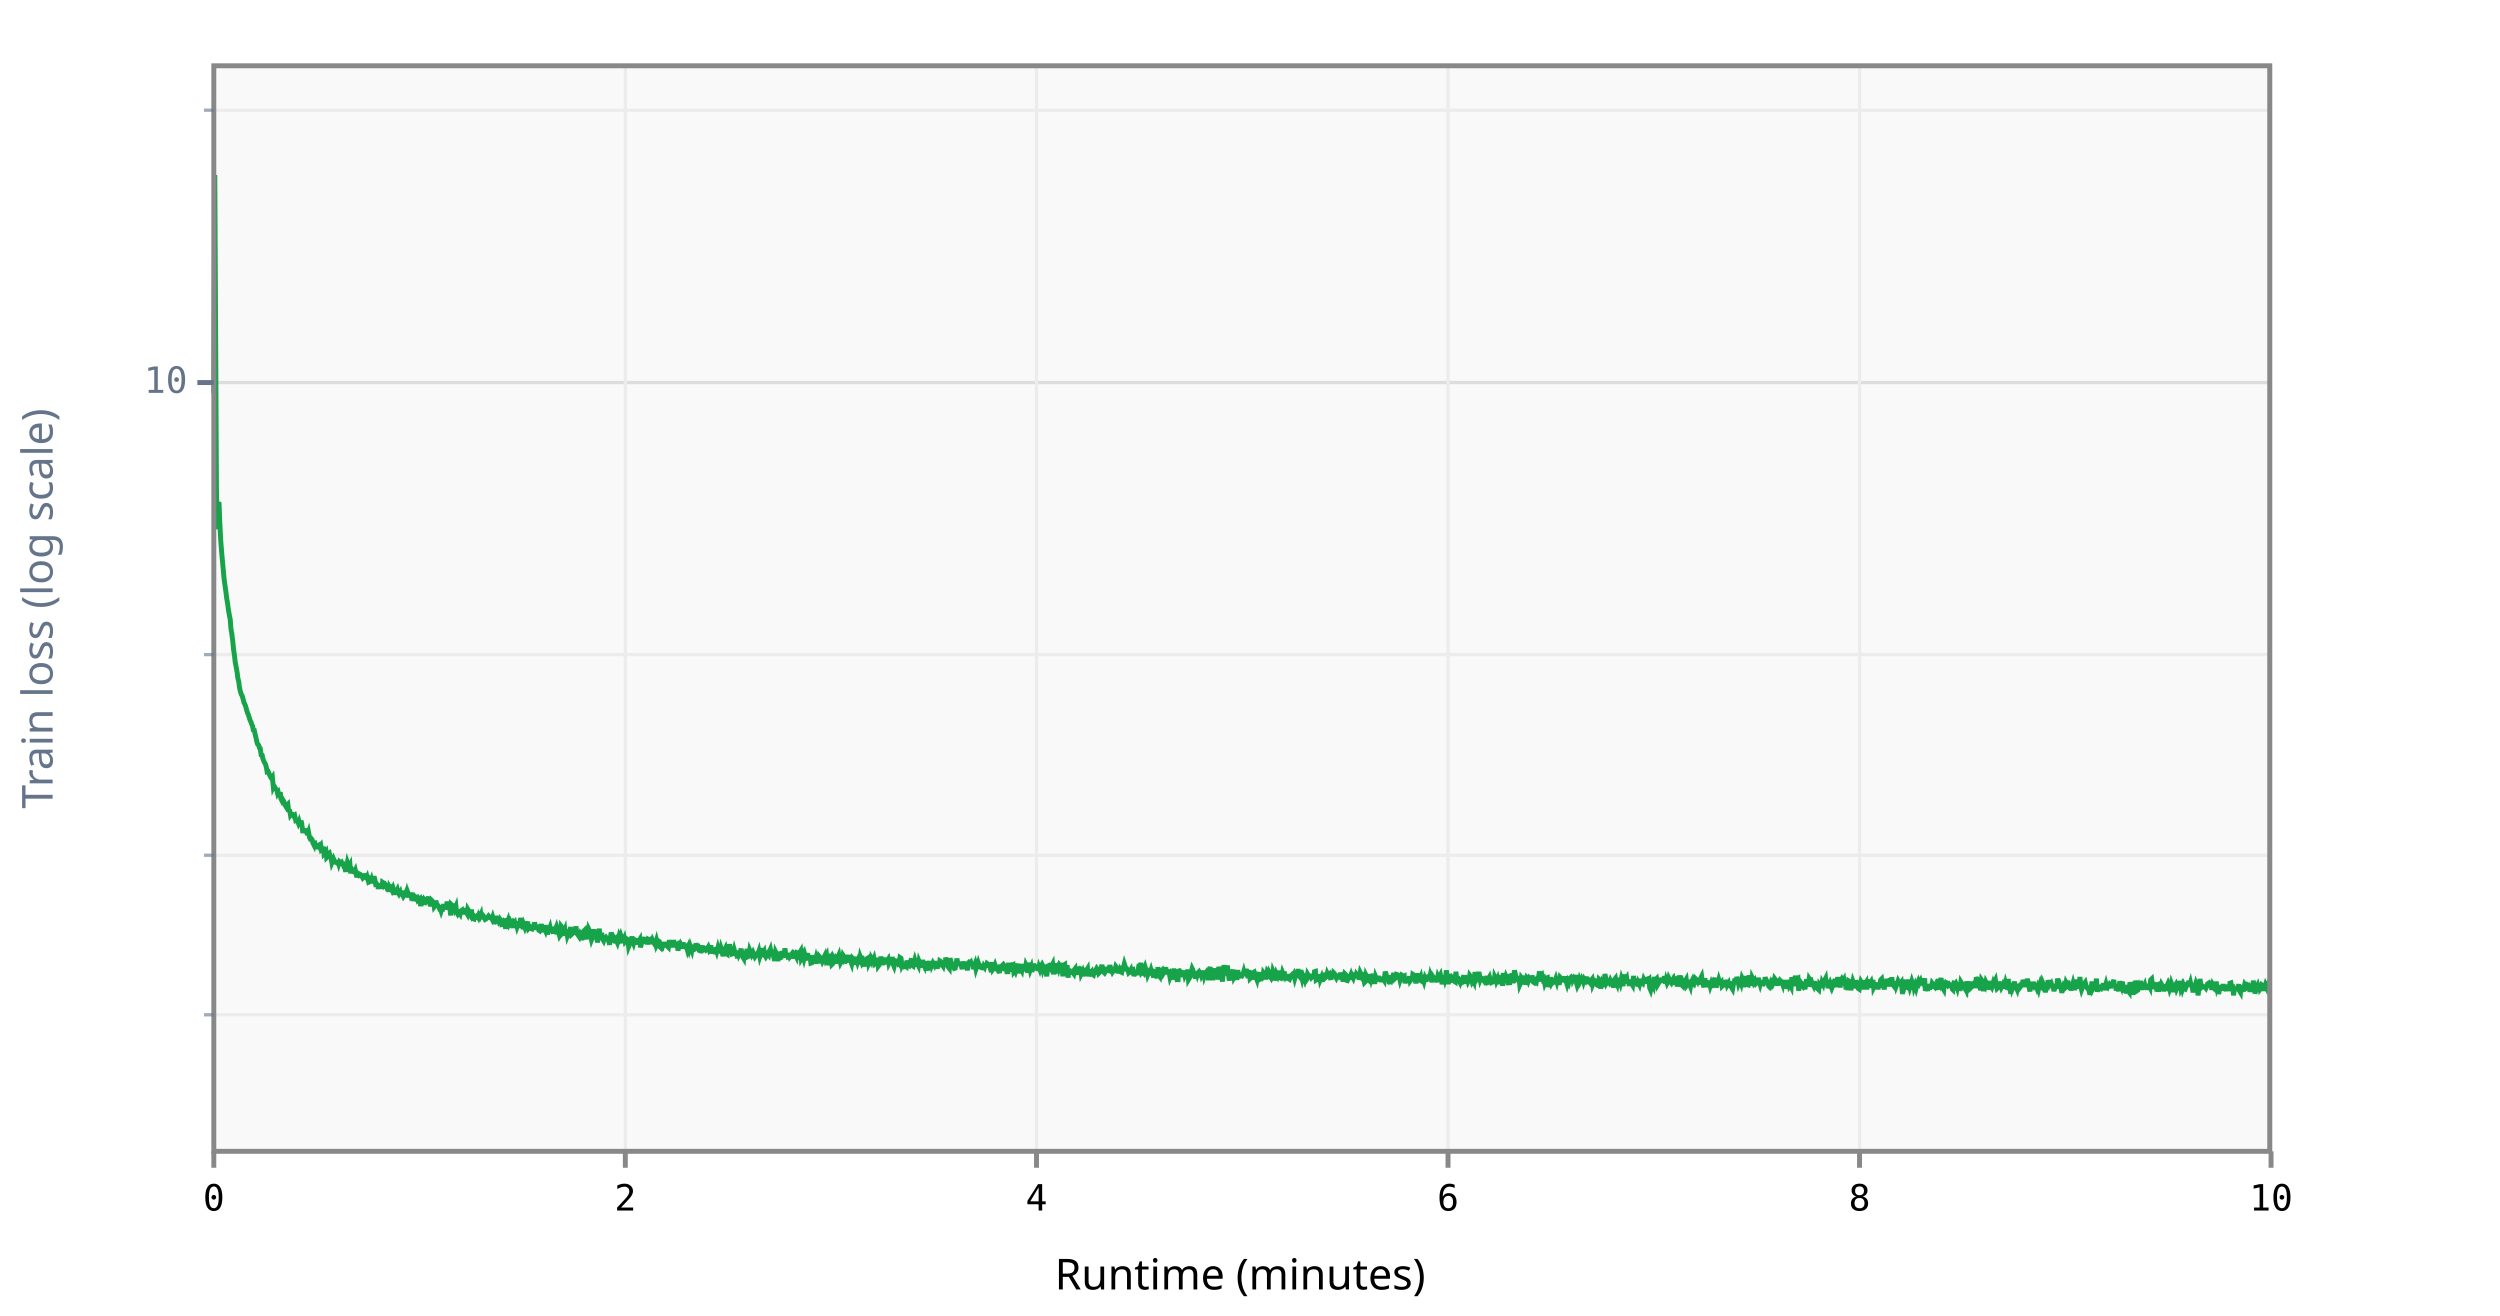
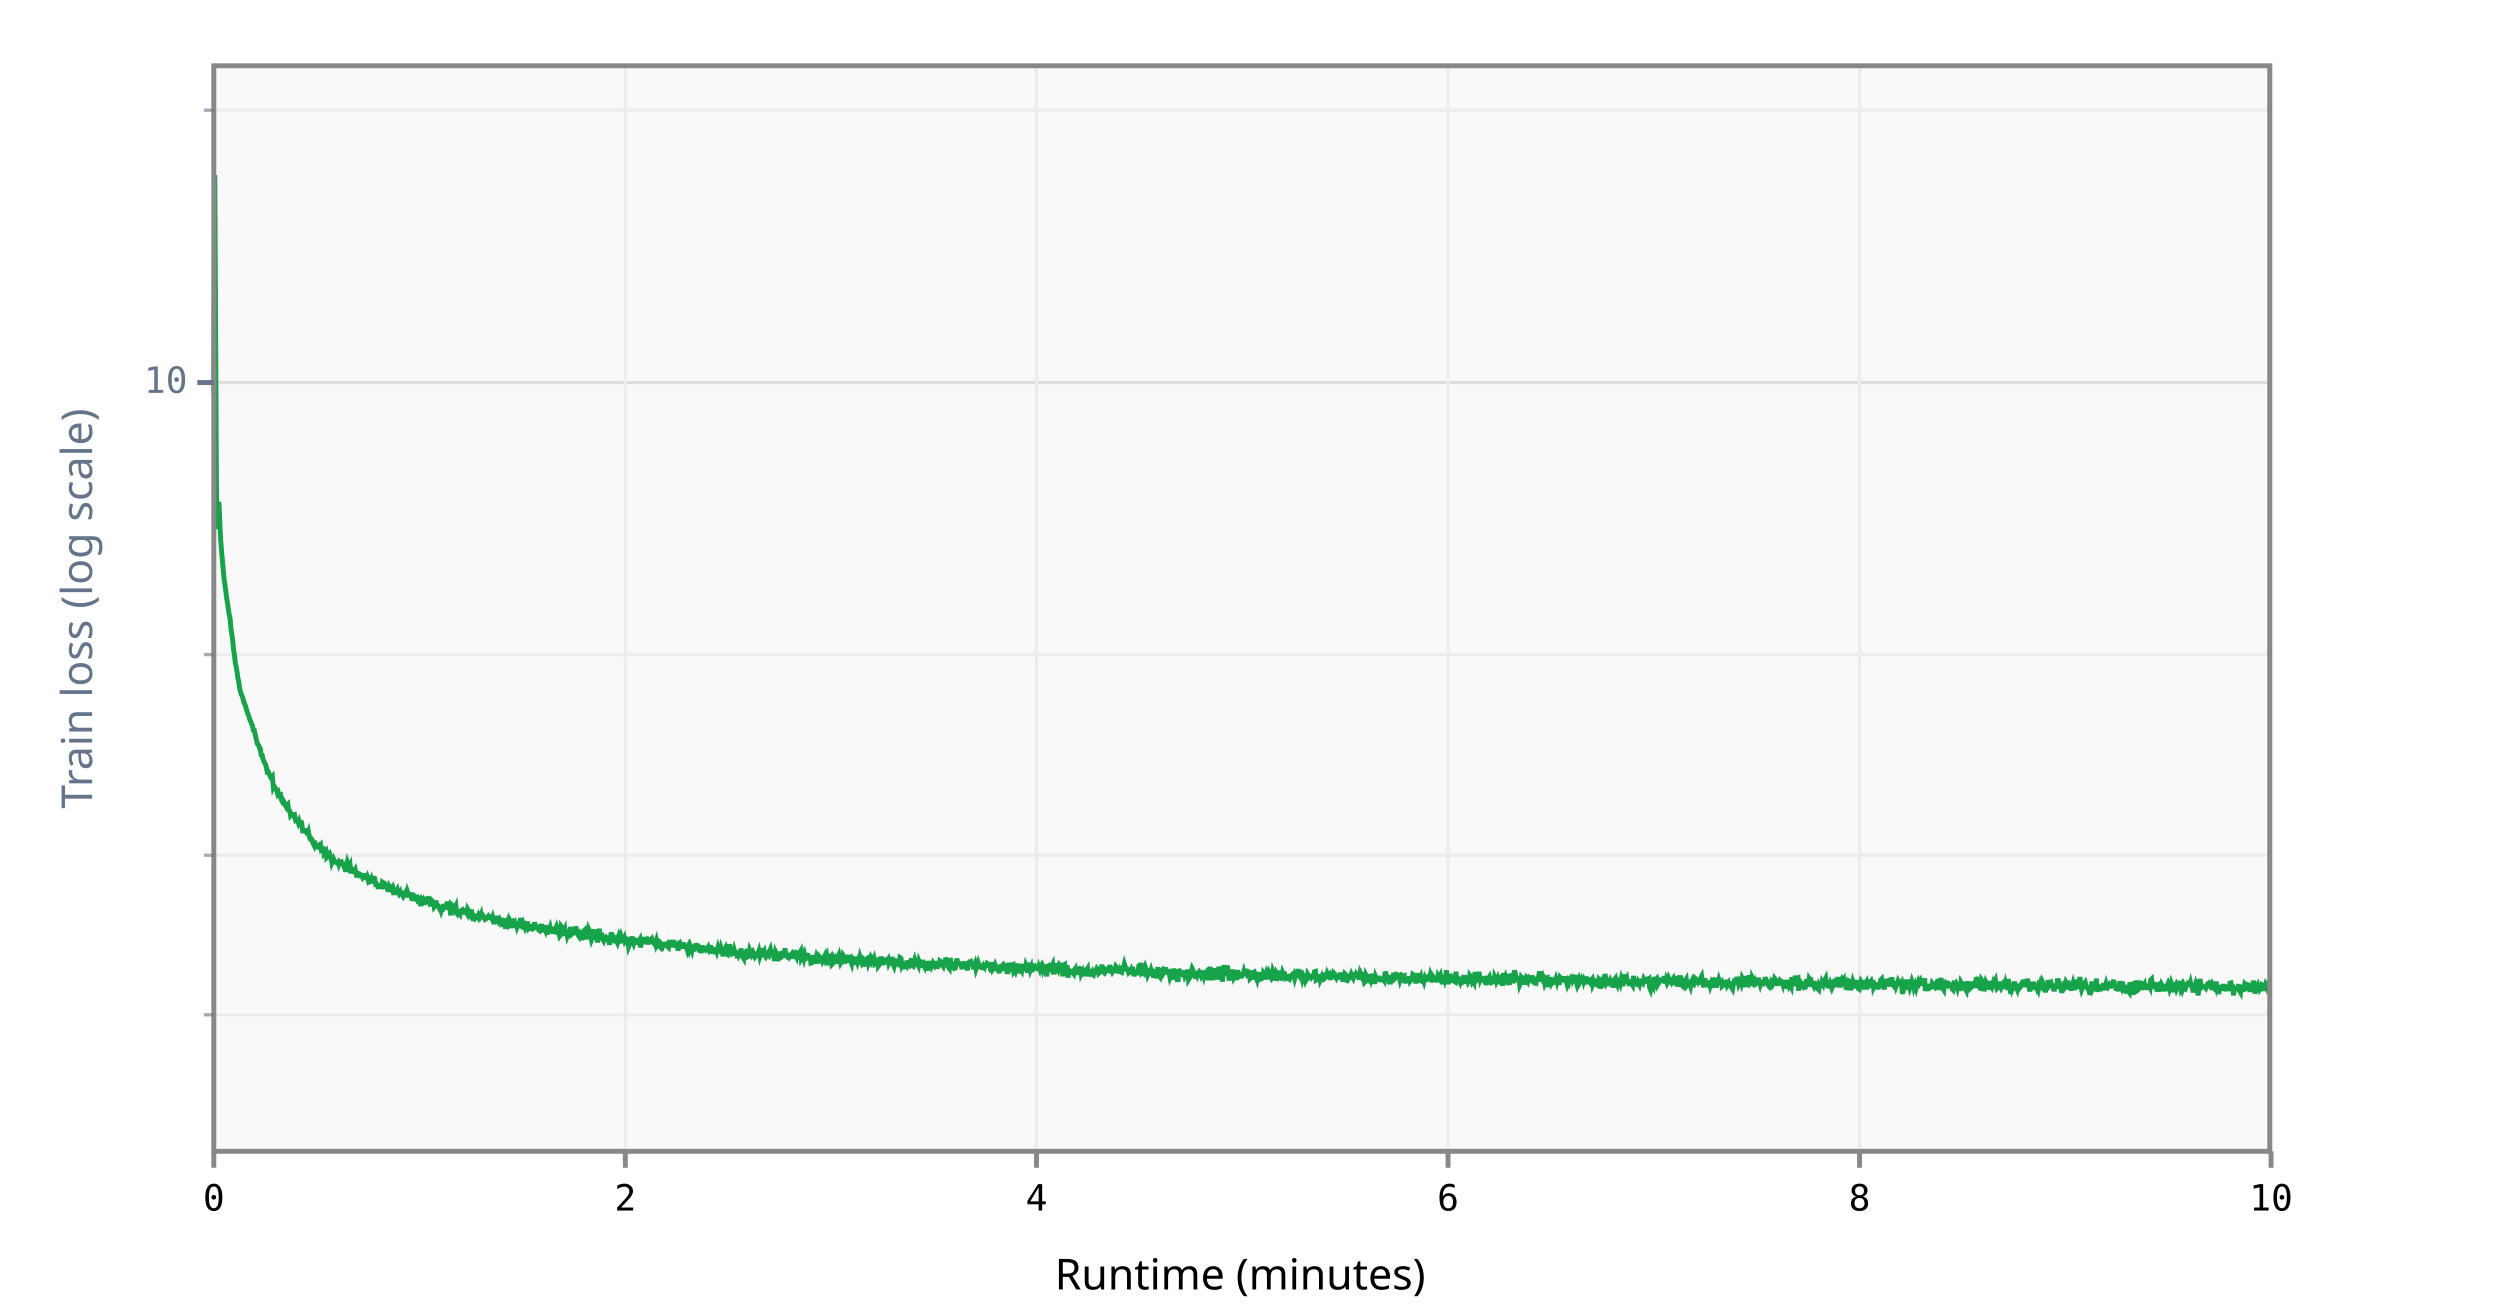
<svg xmlns="http://www.w3.org/2000/svg" viewBox="0 0 760 400" width="760" height="400" style="background:white">
  <rect x="65" y="20" width="625" height="330" fill="#f9f9f9" />
  <line x1="65" y1="308.5" x2="690" y2="308.5" stroke="#ececec" stroke-width="1" />
  <line x1="65" y1="260.0" x2="690" y2="260.0" stroke="#ececec" stroke-width="1" />
  <line x1="65" y1="199.0" x2="690" y2="199.0" stroke="#ececec" stroke-width="1" />
  <line x1="65" y1="116.3" x2="690" y2="116.3" stroke="#ddd" stroke-width="1" />
  <line x1="65" y1="33.5" x2="690" y2="33.5" stroke="#ececec" stroke-width="1" />
  <line x1="65.0" y1="20" x2="65.0" y2="350" stroke="#ececec" stroke-width="1" />
  <line x1="190.1" y1="20" x2="190.1" y2="350" stroke="#ececec" stroke-width="1" />
  <line x1="315.1" y1="20" x2="315.1" y2="350" stroke="#ececec" stroke-width="1" />
  <line x1="440.2" y1="20" x2="440.2" y2="350" stroke="#ececec" stroke-width="1" />
  <line x1="565.3" y1="20" x2="565.3" y2="350" stroke="#ececec" stroke-width="1" />
  <line x1="690.4" y1="20" x2="690.4" y2="350" stroke="#ececec" stroke-width="1" />
  <polyline points="65.0,119.6 65.3,53.2 65.5,91.2 65.8,148.0 66.0,160.9 66.3,153.1 66.6,153.2 66.8,158.5 67.1,164.3 67.4,168.1 67.6,170.3 67.9,173.5 68.1,175.8 68.4,178.0 68.7,180.1 68.9,181.8 69.2,183.5 69.4,185.1 69.7,186.9 70.0,188.4 70.2,191.1 70.5,192.9 70.8,195.3 71.0,197.4 71.3,199.4 71.5,201.3 71.8,202.8 72.1,204.5 72.3,206.1 72.6,207.3 72.8,209.0 73.1,210.3 73.4,211.2 73.6,211.5 73.9,212.5 74.2,213.7 74.4,214.0 74.7,214.8 74.9,215.6 75.2,216.6 75.5,217.3 75.7,217.9 76.0,218.9 76.3,219.5 76.5,220.1 76.8,220.8 77.0,221.9 77.3,222.0 77.6,223.4 77.8,224.2 78.1,225.6 78.3,226.2 78.6,226.5 78.9,227.4 79.1,227.5 79.4,229.5 79.7,229.6 79.9,230.6 80.2,231.4 80.4,231.8 80.7,232.3 81.0,233.4 81.2,234.6 81.5,234.5 81.7,234.9 82.0,235.7 82.3,236.3 82.5,236.6 82.8,236.2 83.1,239.3 83.3,238.9 83.6,239.4 83.8,239.8 84.1,240.1 84.4,241.3 84.6,241.0 84.9,242.3 85.2,240.8 85.4,242.8 85.7,243.4 85.9,243.0 86.2,243.5 86.5,244.3 86.7,244.8 87.0,245.3 87.3,244.7 87.5,244.5 87.8,246.8 88.0,246.1 88.3,247.8 88.6,247.4 88.8,247.5 89.1,247.6 89.4,248.2 89.6,248.0 89.9,249.4 90.1,249.3 90.4,249.4 90.7,250.2 90.9,249.7 91.2,250.8 91.5,249.5 91.7,250.2 92.0,252.6 92.2,252.6 92.5,252.4 92.8,252.5 93.0,252.8 93.3,252.6 93.5,253.9 93.8,253.0 94.1,254.6 94.3,255.0 94.6,254.9 94.9,255.3 95.1,256.2 95.4,256.8 95.6,255.6 95.9,257.1 96.2,257.5 96.4,257.5 96.7,257.1 97.0,256.9 97.2,257.4 97.5,257.0 97.7,258.4 98.0,258.2 98.3,257.4 98.5,259.6 98.8,259.3 99.1,258.9 99.3,260.7 99.6,260.4 99.8,259.5 100.1,259.3 100.4,260.5 100.6,260.6 100.9,262.3 101.2,261.6 101.4,261.1 101.7,261.8 101.9,262.1 102.2,262.2 102.5,262.4 102.7,261.5 103.0,262.6 103.2,262.0 103.5,262.3 103.8,262.1 104.0,262.6 104.3,262.6 104.6,263.6 104.8,263.8 105.1,265.0 105.3,263.8 105.6,262.2 105.9,263.1 106.1,263.6 106.4,263.0 106.6,265.5 106.9,264.2 107.2,264.7 107.4,265.0 107.7,265.1 108.0,264.5 108.2,265.4 108.5,266.7 108.7,265.6 109.0,266.0 109.3,265.7 109.5,265.8 109.8,266.3 110.0,266.3 110.3,266.9 110.6,266.6 110.8,265.6 111.1,266.6 111.4,266.9 111.6,266.5 111.9,267.6 112.1,267.3 112.4,268.0 112.7,267.8 112.9,267.3 113.2,268.5 113.4,267.6 113.7,266.4 114.0,267.6 114.2,268.8 114.5,268.7 114.8,269.2 115.0,270.2 115.3,268.8 115.5,269.8 115.8,268.6 116.1,270.2 116.3,268.2 116.6,268.4 116.8,269.2 117.1,268.9 117.4,269.4 117.6,269.9 117.9,269.7 118.2,271.1 118.4,269.6 118.7,270.1 118.9,269.9 119.2,270.6 119.5,269.9 119.7,270.5 120.0,271.4 120.2,271.4 120.5,271.1 120.8,270.5 121.0,271.3 121.3,271.8 121.6,271.3 121.8,272.4 122.1,270.8 122.3,271.9 122.6,272.5 122.9,272.0 123.1,272.0 123.4,271.3 123.6,272.8 123.9,271.1 124.2,271.9 124.4,272.8 124.7,271.4 125.0,272.6 125.2,272.4 125.5,272.3 125.7,273.9 126.0,272.4 126.3,272.6 126.5,273.1 126.8,272.9 127.0,273.6 127.3,273.3 127.6,273.1 127.8,274.8 128.1,274.8 128.4,273.2 128.6,273.3 128.9,275.0 129.1,273.7 129.4,274.1 129.7,273.6 129.9,273.6 130.2,272.6 130.4,274.0 130.7,274.9 131.0,274.9 131.2,273.7 131.5,274.0 131.8,274.5 132.0,275.7 132.3,275.3 132.5,273.8 132.8,275.0 133.1,275.2 133.3,275.5 133.6,276.2 133.8,276.1 134.1,277.0 134.4,276.1 134.6,276.2 134.9,274.9 135.2,276.5 135.4,275.0 135.7,276.0 135.9,274.1 136.2,275.4 136.5,276.5 136.7,275.2 137.0,278.3 137.2,275.0 137.5,275.3 137.8,275.6 138.0,274.7 138.3,276.2 138.6,275.5 138.8,277.3 139.1,277.8 139.3,277.4 139.6,277.3 139.9,277.8 140.1,276.9 140.4,276.7 140.6,277.9 140.9,276.9 141.2,276.7 141.4,276.7 141.7,277.3 142.0,277.8 142.2,276.4 142.5,276.9 142.8,278.0 143.0,278.3 143.3,276.5 143.5,278.2 143.8,279.3 144.1,279.4 144.3,278.6 144.6,278.9 144.8,278.7 145.1,278.4 145.4,278.9 145.6,278.2 145.9,278.7 146.2,278.0 146.4,279.4 146.7,278.6 146.9,278.4 147.2,278.8 147.5,279.5 147.7,279.4 148.0,279.1 148.2,278.9 148.5,278.5 148.8,278.9 149.0,279.0 149.3,278.8 149.6,279.4 149.8,278.8 150.1,279.8 150.3,280.9 150.6,278.5 150.9,279.5 151.1,279.2 151.4,279.3 151.6,279.9 151.9,279.3 152.2,279.7 152.4,280.6 152.7,280.3 153.0,281.7 153.2,280.6 153.5,279.9 153.7,282.4 154.0,279.2 154.3,280.1 154.5,279.6 154.8,280.8 155.1,280.2 155.3,280.7 155.6,280.4 155.9,282.1 156.1,280.6 156.4,280.3 156.7,282.1 156.9,280.6 157.2,281.8 157.5,281.0 157.8,281.2 158.0,280.7 158.3,279.1 158.6,280.5 158.8,281.4 159.1,282.4 159.3,281.3 159.6,282.1 159.9,281.4 160.1,281.0 160.4,280.2 160.7,282.3 160.9,282.1 161.2,281.9 161.4,282.3 161.7,282.4 162.0,281.4 162.2,282.7 162.5,280.4 162.8,281.7 163.0,281.9 163.3,282.0 163.5,281.9 163.8,282.8 164.1,283.0 164.3,282.6 164.6,280.9 164.9,283.4 165.1,282.5 165.4,281.3 165.6,282.4 165.9,283.1 166.2,282.2 166.4,284.1 166.7,282.5 166.9,282.7 167.2,281.9 167.5,283.4 167.7,281.8 168.0,282.9 168.3,282.7 168.5,283.8 168.8,282.6 169.0,282.1 169.3,284.0 169.6,282.8 169.8,283.4 170.1,284.5 170.4,284.0 170.6,281.6 170.9,282.0 171.1,283.6 171.4,283.3 171.7,282.6 171.9,284.5 172.2,282.6 172.5,284.5 172.7,284.0 173.0,284.2 173.2,282.9 173.5,281.9 173.8,283.3 174.0,283.8 174.3,283.5 174.5,283.2 174.8,284.1 175.1,281.6 175.3,283.6 175.6,284.1 175.9,284.5 176.1,284.8 176.4,283.9 176.7,284.4 176.9,285.8 177.2,284.0 177.4,283.1 177.7,282.8 178.0,285.6 178.2,283.3 178.5,283.4 178.7,285.5 179.0,282.5 179.3,283.1 179.5,284.4 179.8,285.7 180.1,284.9 180.3,284.9 180.6,282.5 180.8,284.8 181.1,284.9 181.4,284.7 181.6,286.5 181.9,285.0 182.2,282.3 182.4,285.7 182.7,284.8 182.9,283.6 183.2,285.5 183.5,286.0 183.7,285.4 184.0,285.1 184.2,284.9 184.5,285.3 184.8,285.7 185.0,285.9 185.3,287.2 185.6,284.7 185.8,283.5 186.1,284.5 186.3,285.3 186.6,284.9 186.9,285.3 187.1,286.7 187.4,285.9 187.7,286.6 187.9,285.9 188.2,284.6 188.4,285.1 188.7,284.3 189.0,285.2 189.2,286.0 189.5,285.9 189.8,285.2 190.0,286.2 190.3,285.8 190.5,285.4 190.8,285.6 191.1,287.8 191.3,287.3 191.6,286.5 191.9,285.9 192.1,284.7 192.4,286.3 192.6,286.8 192.9,285.7 193.2,285.9 193.4,286.0 193.7,287.1 193.9,286.0 194.2,286.1 194.5,285.6 194.7,288.0 195.0,286.9 195.3,285.9 195.5,286.0 195.8,284.9 196.0,286.2 196.3,286.3 196.6,285.4 196.8,287.1 197.1,285.6 197.4,285.8 198.0,285.4 198.3,287.0 198.5,286.0 198.8,286.6 199.1,286.3 199.3,287.0 199.6,285.9 199.8,286.7 200.1,286.0 200.4,286.2 200.6,287.8 200.9,288.1 201.1,287.2 201.4,287.6 201.7,286.4 201.9,288.0 202.2,286.4 202.5,287.8 202.7,286.4 203.0,287.8 203.2,288.0 203.5,285.8 203.8,287.4 204.0,286.6 204.3,286.6 204.5,288.0 204.8,285.8 205.1,287.3 205.3,287.4 205.6,287.3 205.9,287.1 206.1,289.0 206.4,287.4 206.6,287.6 206.9,286.9 207.2,287.4 207.4,288.4 207.7,286.5 208.0,288.3 208.2,287.7 208.5,288.0 208.7,287.8 209.0,288.9 209.3,288.0 209.5,288.7 209.8,287.6 210.1,288.5 210.3,289.0 210.6,287.2 210.8,288.3 211.1,288.5 211.4,288.1 211.6,286.8 211.9,287.7 212.2,288.3 212.4,288.1 212.7,289.0 212.9,289.1 213.2,289.1 213.5,287.4 213.7,289.4 214.0,288.1 214.3,289.2 214.5,287.7 214.8,288.6 215.0,288.4 215.3,287.9 215.6,288.8 215.8,288.5 216.1,287.4 216.4,289.9 216.6,288.8 216.9,289.1 217.1,288.7 217.4,288.6 217.7,288.7 217.9,289.3 218.2,288.2 218.4,289.0 218.7,288.9 219.0,289.2 219.2,288.2 219.5,289.1 219.8,290.7 220.0,289.1 220.3,288.7 220.5,288.3 220.8,289.9 221.1,290.1 221.3,288.1 221.6,289.8 221.8,287.0 222.1,290.2 222.4,288.3 222.6,290.0 222.9,289.9 223.2,288.7 223.4,289.4 223.7,290.0 224.0,290.4 224.2,291.3 224.5,289.0 224.7,290.1 225.0,289.5 225.3,288.4 225.5,289.7 225.8,290.9 226.1,291.4 226.3,289.2 226.6,290.4 226.8,290.3 227.1,288.5 227.4,290.8 227.6,290.7 227.9,288.8 228.2,289.5 228.4,288.6 228.7,289.9 228.9,289.5 229.5,290.9 230.2,289.9 230.4,290.1 230.7,289.2 231.0,290.8 231.2,290.2 231.5,288.2 231.7,290.9 232.0,289.7 232.3,289.2 232.5,290.4 232.8,290.9 233.4,289.9 233.7,290.3 233.9,289.3 234.2,288.6 234.5,290.2 234.7,289.5 235.0,290.0 235.2,290.9 235.5,292.1 235.8,289.4 236.0,289.8 236.3,290.3 236.5,292.2 236.8,289.3 237.1,291.1 237.3,291.1 237.6,290.2 237.9,289.2 238.1,290.6 238.4,290.5 238.6,288.3 238.9,290.0 239.2,290.2 239.4,290.5 239.7,291.6 240.0,289.7 240.2,290.7 240.5,290.3 240.7,291.1 241.0,289.4 241.3,291.4 241.5,290.0 241.8,290.3 242.1,290.9 242.3,289.6 242.6,289.7 242.8,291.8 243.1,289.6 243.4,289.1 243.6,291.5 243.9,291.0 244.1,290.4 244.4,291.5 244.7,290.3 244.9,291.0 245.2,290.7 245.5,289.8 245.7,291.2 246.0,291.1 246.2,290.4 246.5,292.8 246.8,292.7 247.0,292.0 247.3,290.4 247.5,292.3 247.8,292.3 248.1,291.1 248.3,291.8 248.6,292.1 248.9,292.8 249.1,290.8 249.7,291.5 250.0,292.3 250.3,291.7 250.5,291.0 250.8,290.4 251.0,291.4 251.3,290.7 251.6,293.4 251.8,292.4 252.1,290.0 252.4,291.3 252.6,291.0 252.9,293.2 253.1,293.0 253.4,291.1 253.7,291.6 253.9,291.3 254.2,292.0 254.5,292.9 254.7,291.0 255.0,290.3 255.2,291.4 255.5,292.7 255.8,292.1 256.0,292.2 256.3,290.4 256.5,290.7 256.8,292.2 257.1,292.3 257.3,292.1 257.6,292.0 257.9,290.3 258.1,292.4 258.4,291.3 258.6,292.2 258.9,293.0 259.2,291.3 259.4,291.5 259.7,291.5 259.9,291.5 260.2,293.3 260.5,291.8 260.7,292.5 261.0,291.6 261.3,292.0 261.5,290.8 261.8,291.6 262.0,290.6 262.3,292.9 262.6,292.6 262.8,293.8 263.1,292.0 263.4,293.5 263.6,291.4 263.9,291.2 264.1,292.8 264.4,292.1 264.7,292.5 264.9,291.2 265.2,291.7 265.5,291.9 265.7,291.4 266.0,292.9 266.2,292.7 266.5,292.5 266.8,291.2 267.0,293.7 267.3,293.3 267.6,292.4 267.8,290.8 268.1,292.4 268.3,293.3 268.9,291.2 269.2,292.5 269.5,292.5 269.7,292.2 270.0,291.7 270.2,292.9 270.5,292.3 270.8,291.0 271.0,291.8 271.3,291.7 271.5,293.1 271.8,293.8 272.1,292.5 272.3,292.1 272.6,292.2 272.9,292.7 273.1,292.3 273.4,292.8 273.6,291.1 273.9,291.3 274.2,293.5 274.4,293.1 274.7,293.1 275.0,293.8 275.2,293.7 275.5,293.9 275.7,292.0 276.0,293.3 276.3,293.5 276.5,292.6 276.8,292.3 277.1,291.4 277.3,293.5 277.6,293.7 277.8,292.9 278.1,291.8 278.4,292.8 278.6,293.1 278.9,293.0 279.2,293.6 279.4,292.2 279.7,292.9 279.9,293.1 280.2,294.1 280.5,291.8 280.7,293.1 281.0,293.7 281.2,292.2 281.5,295.1 281.8,292.8 282.0,295.0 282.3,293.3 282.6,292.2 282.8,293.6 283.1,292.3 283.3,293.4 283.6,292.7 283.9,293.2 284.1,292.2 284.4,293.9 284.6,292.4 284.9,294.5 285.2,292.6 285.4,294.0 285.7,292.1 286.0,292.3 286.2,292.7 286.5,293.4 286.7,293.7 287.0,292.2 287.3,294.0 287.5,291.1 287.8,292.3 288.0,292.6 288.3,294.0 288.6,294.4 288.8,291.3 289.1,292.3 289.4,293.1 289.6,293.9 289.9,294.0 290.1,294.4 290.4,294.3 290.7,292.9 290.9,291.4 291.2,292.9 291.5,293.0 291.7,293.0 292.0,293.2 292.2,293.5 292.5,294.6 292.8,292.3 293.0,293.2 293.3,293.2 293.6,294.5 293.8,293.2 294.1,295.0 294.3,292.8 294.6,292.5 294.9,292.7 295.1,292.5 295.4,293.5 295.6,292.5 295.9,294.6 296.2,293.5 296.4,293.0 296.7,294.6 297.0,293.7 297.2,294.4 297.5,293.0 297.7,293.6 298.0,294.0 298.3,294.1 298.5,293.0 298.8,294.8 299.1,293.7 299.3,294.0 299.6,292.9 299.8,294.1 300.1,292.9 300.4,293.1 300.6,293.6 300.9,293.7 301.1,294.6 301.4,295.5 301.7,292.5 301.9,294.6 302.2,294.2 302.5,293.4 302.7,294.0 303.0,294.1 303.2,294.8 303.5,295.0 303.8,295.8 304.0,293.9 304.3,293.9 304.6,293.6 304.8,295.1 305.1,294.1 305.3,293.7 305.6,294.2 305.9,293.1 306.1,295.4 306.4,295.4 306.6,292.7 306.9,294.6 307.2,294.7 307.4,292.7 307.7,293.6 308.0,293.4 308.2,295.4 308.5,295.0 308.7,295.4 309.0,294.4 309.3,293.6 309.5,293.0 309.8,295.9 310.1,293.6 310.3,294.6 310.6,295.1 310.8,293.7 311.1,293.7 311.4,294.5 311.6,295.2 311.9,293.3 312.1,293.7 312.4,295.7 312.7,292.7 312.9,293.5 313.2,294.9 313.5,294.1 313.7,295.4 314.0,294.5 314.2,293.0 314.5,293.9 314.8,293.9 315.0,293.9 315.3,293.9 315.5,295.1 315.8,293.9 316.1,294.7 316.3,294.0 316.6,293.5 316.9,294.6 317.1,293.8 317.4,294.4 317.6,294.2 317.9,294.7 318.2,296.8 318.4,295.2 318.7,293.6 318.9,293.5 319.2,294.0 319.5,294.5 319.7,293.7 320.0,293.1 320.3,296.2 320.5,294.6 320.8,292.9 321.0,293.8 321.3,294.5 321.6,293.9 321.8,294.5 322.1,293.4 322.4,293.8 322.6,292.8 322.9,294.1 323.1,296.8 323.4,293.4 323.7,293.2 323.9,294.8 324.2,295.1 324.4,293.4 324.7,297.2 325.0,294.5 325.2,295.6 325.8,295.6 326.1,295.6 326.4,296.0 326.6,294.8 326.9,294.4 327.2,296.2 327.4,295.2 327.7,296.3 327.9,294.6 328.2,294.4 328.5,294.5 328.7,296.1 329.0,295.5 329.2,296.7 329.5,295.8 329.8,295.1 330.0,294.9 330.3,295.0 330.6,294.5 330.8,296.8 331.1,295.3 331.3,295.3 331.6,295.8 331.9,295.4 332.1,296.2 332.4,296.4 332.7,295.2 332.9,296.2 333.2,294.8 333.4,294.4 333.7,294.8 334.0,295.9 334.2,295.7 334.5,295.3 334.7,294.5 335.0,293.3 335.3,295.4 335.5,295.5 335.8,295.8 336.1,295.3 336.3,295.1 336.6,294.0 336.8,295.0 337.1,295.1 337.4,293.4 337.6,294.3 337.9,294.7 338.2,295.5 338.4,295.2 338.7,294.1 338.9,295.0 339.2,293.8 339.5,294.2 339.7,295.8 340.0,294.5 340.2,295.9 340.5,294.9 340.8,295.5 341.0,295.6 341.3,294.1 341.6,293.8 341.8,293.0 342.1,293.9 342.3,294.6 342.6,294.6 342.9,295.1 343.1,295.7 343.4,295.4 343.7,294.9 343.9,296.2 344.2,294.6 344.4,294.6 344.7,296.7 345.0,295.9 345.2,295.7 345.5,295.7 345.7,296.4 346.0,294.8 346.3,293.1 346.5,294.5 346.8,292.7 347.1,295.7 347.3,295.5 347.6,295.8 347.8,294.7 348.1,293.9 348.4,294.9 348.6,294.9 348.9,296.4 349.2,295.7 349.4,295.4 349.7,295.5 349.9,294.9 350.2,296.0 350.5,296.1 350.7,297.2 351.0,295.4 351.2,295.5 351.5,296.6 351.8,297.3 352.0,294.0 352.3,296.5 352.6,296.9 352.8,295.5 353.1,295.1 353.3,294.9 353.6,296.0 353.9,295.5 354.1,295.3 354.4,294.1 354.7,296.2 354.9,295.3 355.2,295.6 355.4,295.5 355.7,297.2 356.0,296.5 356.2,295.7 356.5,297.8 356.8,295.1 357.0,295.1 357.3,296.1 357.5,295.4 357.8,295.5 358.1,298.5 358.3,295.2 358.6,295.1 358.8,295.3 359.1,295.9 359.4,296.3 359.6,296.2 359.9,295.1 360.2,296.6 360.8,295.4 361.1,295.4 361.3,297.8 361.6,297.3 361.9,296.7 362.1,295.5 362.4,294.4 362.6,294.8 362.9,296.2 363.2,296.2 363.4,297.5 363.7,295.3 364.0,296.3 364.2,295.7 364.5,295.4 364.8,296.0 365.0,295.2 365.3,296.5 365.6,295.9 365.8,295.1 366.1,296.7 366.3,296.1 366.6,295.7 366.9,296.9 367.1,295.2 367.4,298.0 367.6,294.8 367.9,294.0 368.2,296.7 368.4,295.1 368.7,298.0 369.0,294.4 369.2,295.4 369.5,297.6 369.7,296.5 370.0,295.3 370.3,297.8 370.5,293.9 370.8,295.5 371.1,296.0 371.3,296.2 371.6,298.4 371.8,296.6 372.1,293.4 372.4,296.4 372.6,295.4 372.9,296.5 373.1,293.5 373.4,295.9 373.7,298.1 373.9,296.5 374.2,296.0 374.5,296.5 374.7,295.7 375.0,294.8 375.2,297.1 375.5,296.6 375.8,296.4 376.0,297.9 376.3,294.9 376.6,297.4 376.8,296.3 377.1,296.3 377.3,296.4 377.6,296.6 377.9,296.1 378.1,295.4 378.4,296.6 378.6,295.5 378.9,294.6 379.2,296.4 379.4,297.3 379.7,294.9 380.0,297.5 380.2,297.3 380.5,295.7 380.7,297.8 381.0,295.7 381.3,295.5 381.5,296.1 381.8,297.0 382.1,297.8 382.3,296.6 382.6,296.2 382.8,295.6 383.1,297.6 383.4,297.4 383.6,297.5 383.9,297.2 384.1,295.7 384.4,296.1 384.7,297.1 384.9,297.1 385.2,295.5 385.5,296.0 385.7,295.4 386.0,296.0 386.2,296.9 386.5,297.4 386.8,296.8 387.0,295.2 387.3,295.9 387.6,296.3 387.8,298.1 388.1,296.1 388.3,296.5 388.6,295.1 388.9,297.1 389.1,297.3 389.4,297.4 389.7,296.6 389.9,295.6 390.2,296.3 390.4,295.4 390.7,296.6 391.0,297.2 391.2,297.0 391.5,296.9 391.7,297.5 392.0,297.7 392.3,296.9 392.5,296.6 392.8,296.3 393.1,296.7 393.3,296.3 393.6,297.5 393.8,296.8 394.1,296.5 394.4,296.0 394.6,294.6 394.9,296.6 395.2,297.0 395.4,294.9 395.7,297.0 395.9,297.8 396.2,296.8 396.5,297.5 396.7,296.0 397.0,298.1 397.2,297.8 397.5,296.1 397.8,296.6 398.0,296.7 398.3,296.8 398.6,297.3 398.8,297.1 399.1,296.2 399.3,297.3 399.6,295.4 399.9,295.3 400.1,297.9 400.4,297.7 400.7,297.6 400.9,297.8 401.2,296.2 401.4,297.8 401.7,297.1 402.0,298.5 402.2,295.8 402.5,296.6 402.8,296.8 403.0,297.1 403.3,296.8 403.5,295.9 403.8,296.5 404.1,296.2 404.3,297.1 404.6,297.8 404.8,295.8 405.1,297.1 405.4,295.7 405.6,295.9 405.9,296.8 406.2,297.3 406.4,296.8 406.7,297.1 407.0,297.1 407.2,297.7 407.5,295.7 407.7,296.4 408.0,296.7 408.3,298.4 408.5,297.3 408.8,296.0 409.0,296.2 409.3,298.0 409.6,298.1 409.8,297.7 410.1,296.9 410.4,297.0 410.6,296.5 410.9,297.8 411.1,296.7 411.4,297.3 411.7,296.3 411.9,296.2 412.2,297.3 412.4,296.2 412.7,296.6 413.0,297.2 413.2,297.2 413.5,295.6 413.8,296.2 414.0,295.6 414.3,297.3 414.5,297.2 414.8,298.7 415.1,298.4 415.3,296.5 415.6,297.1 415.9,297.5 416.1,296.2 416.4,297.9 416.6,296.3 416.9,297.7 417.2,296.8 417.4,296.1 417.7,297.4 417.9,299.1 418.2,296.9 418.5,297.6 418.7,298.3 419.0,296.7 419.3,298.2 419.5,297.0 419.8,298.5 420.0,297.7 420.3,297.5 420.6,297.8 420.8,298.1 421.1,295.4 421.3,295.9 421.6,297.1 421.9,297.6 422.1,296.6 422.4,299.1 422.7,297.9 422.9,296.5 423.2,297.4 423.5,296.6 423.7,295.8 424.0,297.5 424.2,297.3 424.5,296.2 424.8,296.3 425.0,296.5 425.3,296.7 425.6,298.0 425.8,297.4 426.1,296.4 426.3,296.5 426.6,297.0 426.9,296.8 427.1,298.9 427.4,297.8 427.7,297.9 428.0,298.1 428.2,298.2 428.5,296.8 428.7,298.2 429.0,297.8 429.3,297.7 429.5,296.2 429.8,296.4 430.0,296.9 430.3,298.3 430.6,298.3 430.8,297.4 431.1,295.9 431.4,298.6 431.6,297.7 431.9,297.0 432.1,298.2 432.4,298.4 432.7,297.8 432.9,298.4 433.2,297.2 433.5,297.8 433.7,297.8 434.0,297.0 434.3,296.8 434.5,297.8 434.8,296.4 435.0,297.0 435.3,298.6 435.6,296.9 435.8,297.2 436.1,297.4 436.3,297.9 436.6,298.0 436.9,297.7 437.1,296.7 437.4,297.3 437.7,296.8 437.9,296.4 438.2,297.9 438.4,299.2 438.7,297.3 439.0,297.1 439.2,297.8 439.5,296.6 439.7,295.0 440.0,297.0 440.3,299.2 440.5,296.9 440.8,296.8 441.1,298.7 441.3,297.1 441.6,297.0 441.8,297.3 442.1,298.3 442.4,298.5 442.6,295.4 442.9,298.4 443.1,296.9 443.4,297.8 443.7,298.4 443.9,297.2 444.2,298.4 444.5,297.8 444.7,297.6 445.0,296.5 445.2,298.0 445.5,297.7 445.8,299.0 446.0,297.3 446.3,298.4 446.6,297.8 446.8,296.5 447.1,296.9 447.3,297.2 447.6,298.6 447.9,298.2 448.1,298.6 448.4,295.5 448.7,298.0 448.9,297.7 449.2,297.8 449.4,296.1 449.7,296.1 450.0,297.8 450.2,297.3 450.5,297.7 450.7,297.6 451.0,298.0 451.3,297.7 451.5,298.1 451.8,299.4 452.1,296.7 452.3,297.8 452.6,297.3 452.8,299.2 453.1,297.8 453.4,298.7 453.6,298.6 453.9,298.2 454.2,299.0 454.4,296.9 454.7,297.5 454.9,298.3 455.2,297.6 455.5,299.2 455.7,297.1 456.0,297.1 456.2,297.6 456.5,296.6 456.8,299.7 457.0,295.8 457.3,298.6 457.6,297.5 457.8,296.8 458.1,297.5 458.3,298.4 458.6,298.2 458.9,299.4 459.1,296.1 459.4,297.7 459.7,295.9 459.9,298.9 460.2,296.8 460.4,295.0 460.7,296.2 461.0,297.5 461.2,297.3 461.5,297.4 461.7,296.8 462.0,299.4 462.3,298.7 462.5,297.2 462.8,297.6 463.1,297.8 463.3,296.6 463.6,299.3 463.8,298.5 464.1,297.3 464.4,297.7 464.6,298.2 464.9,297.3 465.1,297.5 465.4,298.6 465.7,296.6 465.9,297.2 466.2,298.6 466.5,298.8 466.7,298.5 467.0,298.7 467.2,297.5 467.5,297.4 467.8,296.6 468.0,295.3 468.3,298.4 468.5,296.9 468.8,296.5 469.1,297.7 469.3,297.5 469.6,299.0 469.9,298.3 470.1,297.3 470.4,297.2 470.6,300.0 470.9,299.2 471.2,298.4 471.4,297.1 471.7,298.7 471.9,298.3 472.2,298.7 472.5,298.5 472.7,298.4 473.0,297.5 473.3,298.5 473.5,297.7 473.8,297.8 474.0,299.4 474.3,297.1 474.6,297.4 474.8,297.6 475.1,297.6 475.3,296.9 475.6,298.6 475.9,296.8 476.1,298.3 476.4,299.3 476.7,298.3 476.9,298.7 477.2,297.5 477.4,297.3 477.7,298.4 478.0,296.4 478.2,297.8 478.5,297.2 478.8,297.5 479.0,296.4 479.3,299.0 479.5,299.7 479.8,299.0 480.1,297.9 480.3,298.5 480.6,297.9 480.8,298.8 481.1,297.2 481.4,298.3 481.6,297.6 481.9,298.0 482.2,296.9 482.4,298.5 482.7,298.5 482.9,298.1 483.2,298.5 483.5,297.3 483.7,298.1 484.0,297.7 484.2,299.3 484.5,298.6 484.8,298.7 485.0,298.2 485.3,298.4 485.6,299.5 485.8,299.6 486.1,297.7 486.3,297.9 486.6,300.5 486.9,299.3 487.1,300.0 487.4,298.7 487.7,298.8 487.9,296.1 488.2,297.6 488.4,298.8 488.7,298.3 489.0,298.4 489.2,298.7 489.5,298.0 489.8,298.7 490.0,299.0 490.3,299.6 490.5,299.6 490.8,297.8 491.1,297.4 491.3,298.5 491.6,299.2 491.9,297.3 492.1,298.4 492.4,298.3 492.6,298.9 492.9,297.5 493.2,298.4 493.4,299.8 493.7,296.2 493.9,299.0 494.2,297.8 494.5,297.3 494.7,298.7 495.0,297.8 495.3,299.7 495.5,298.6 495.8,298.8 496.0,299.0 496.3,299.5 496.6,296.7 496.8,298.0 497.1,298.5 497.3,299.3 497.6,297.5 497.9,299.9 498.1,298.8 498.4,299.4 498.7,298.2 498.9,298.2 499.2,298.7 499.4,298.9 499.7,297.7 500.0,298.3 500.2,299.0 500.5,297.7 500.8,297.6 501.0,298.0 501.3,297.7 501.5,300.3 501.8,301.0 502.1,299.7 502.3,299.2 502.6,299.8 502.9,297.0 503.1,298.2 503.4,297.7 503.6,297.5 503.9,299.4 504.2,298.9 504.4,297.6 504.7,298.8 505.0,297.3 505.2,298.0 505.5,298.0 505.7,298.1 506.0,296.8 506.3,299.0 506.5,298.0 506.8,298.9 507.0,298.5 507.3,297.3 507.6,297.9 507.8,298.4 508.1,298.8 508.4,298.2 508.6,299.3 508.9,298.4 509.1,299.3 509.4,297.5 509.7,297.6 509.9,299.9 510.2,298.4 510.5,296.6 510.7,297.3 511.0,297.3 511.2,299.4 511.5,299.7 511.8,297.4 512.0,299.3 512.3,298.2 512.6,297.7 512.8,299.5 513.1,299.1 513.3,297.9 513.6,299.1 513.9,299.9 514.1,298.7 514.4,298.1 514.6,299.1 514.9,299.3 515.2,298.3 515.4,297.5 515.7,297.8 516.0,298.3 516.2,297.6 516.5,299.3 516.7,297.9 517.0,297.4 517.3,296.8 517.5,298.2 517.8,299.5 518.0,300.1 518.3,297.4 518.6,300.1 518.8,299.0 519.1,298.1 519.4,300.0 519.6,298.6 519.9,299.8 520.1,299.2 520.4,300.3 520.7,297.3 520.9,299.4 521.2,297.8 521.4,297.3 521.7,300.2 522.0,299.1 522.2,298.9 522.5,297.8 522.8,298.8 523.0,298.8 523.3,298.5 523.5,299.8 523.8,299.5 524.1,299.5 524.3,298.7 524.6,298.5 524.9,298.5 525.1,299.5 525.4,299.0 525.6,300.2 525.9,298.9 526.2,299.0 526.4,300.2 526.7,300.7 527.0,299.0 527.2,298.4 527.5,298.6 527.7,299.2 528.0,297.0 528.3,298.0 528.5,299.0 528.8,298.2 529.0,298.2 529.3,299.0 529.6,297.3 529.8,297.7 530.1,300.1 530.4,297.5 530.6,296.8 530.9,299.1 531.1,299.3 531.4,299.4 531.7,296.5 531.9,297.7 532.2,297.9 532.5,299.7 532.7,297.2 533.0,297.8 533.2,298.6 533.5,298.1 533.8,299.0 534.0,298.8 534.3,298.6 534.5,297.3 534.8,298.3 535.1,299.3 535.3,298.6 535.6,298.6 535.9,299.0 536.1,299.1 536.4,298.7 536.6,297.1 536.9,297.9 537.2,298.3 537.4,299.0 537.7,299.8 537.9,300.0 538.2,299.2 538.5,300.4 538.7,297.3 539.0,299.1 539.3,298.6 539.5,297.5 539.8,297.9 540.0,299.6 540.3,298.5 540.6,298.4 540.8,298.6 541.1,298.0 541.3,298.2 541.6,298.4 541.9,299.2 542.1,297.9 542.4,300.5 542.7,298.1 542.9,298.6 543.2,299.0 543.4,300.6 543.7,297.9 544.0,299.7 544.2,299.4 544.5,300.0 544.7,297.1 545.0,298.1 545.3,298.8 545.5,299.8 545.8,296.6 546.1,299.4 546.3,298.1 546.6,297.8 546.8,301.2 547.1,298.2 547.4,298.6 547.6,299.5 547.9,299.8 548.2,298.5 548.4,299.8 548.7,300.7 548.9,299.6 549.2,297.7 549.5,299.1 549.7,299.9 550.0,297.5 550.2,297.8 550.5,297.8 550.8,299.1 551.0,299.0 551.3,299.6 551.6,298.3 551.8,299.6 552.1,300.9 552.3,298.9 552.6,300.6 552.9,300.9 553.1,299.3 553.4,299.7 553.7,299.7 553.9,298.6 554.2,299.2 554.4,298.2 554.7,298.0 555.0,297.4 555.2,299.0 555.5,298.0 555.7,300.4 556.0,299.3 556.3,298.7 556.5,299.3 556.8,298.1 557.1,299.8 557.3,299.3 557.6,300.1 557.8,297.6 558.1,298.5 558.4,300.0 558.6,297.7 558.9,297.7 559.2,298.5 559.4,300.2 559.7,298.1 559.9,297.7 560.2,298.3 560.5,297.8 560.7,299.5 561.0,298.7 561.2,300.8 561.5,298.4 561.8,301.0 562.0,298.2 562.3,298.4 562.6,300.4 562.8,300.4 563.1,299.3 563.3,298.3 563.6,299.1 563.9,300.4 564.1,298.1 564.4,298.8 564.6,300.0 564.9,300.5 565.2,300.7 565.4,299.4 565.7,298.3 566.0,298.8 566.2,300.8 566.5,298.0 566.7,299.2 567.0,299.2 567.3,298.7 567.5,300.8 567.8,298.3 568.1,298.4 568.3,300.3 568.6,298.7 568.8,298.4 569.1,299.9 569.4,297.9 569.6,300.2 569.9,299.6 570.2,299.3 570.4,299.3 570.7,299.7 570.9,300.7 571.2,299.6 571.5,299.6 571.7,297.9 572.0,297.6 572.3,299.9 572.5,298.8 572.8,300.8 573.0,299.3 573.3,299.0 573.6,297.6 573.8,299.4 574.1,298.5 574.3,299.9 574.6,297.4 574.9,298.9 575.1,297.1 575.4,299.3 575.7,299.7 575.9,299.3 576.2,299.1 576.4,299.9 576.7,299.1 577.0,298.2 577.2,298.6 577.5,298.6 577.7,299.0 578.0,298.6 578.3,301.5 578.5,301.5 578.8,300.3 579.1,297.8 579.3,300.1 579.6,300.1 579.8,300.2 580.1,297.8 580.4,299.5 580.6,300.3 580.9,299.4 581.2,298.3 581.4,298.9 581.7,298.9 581.9,300.2 582.2,299.4 582.5,300.4 582.7,299.6 583.0,298.7 583.2,298.2 583.5,298.9 583.8,298.3 584.0,299.1 584.3,297.5 584.6,299.1 584.8,299.3 585.1,297.4 585.3,301.2 585.6,300.4 585.9,300.6 586.1,300.6 586.4,299.2 586.7,300.2 586.9,300.2 587.2,299.9 587.4,298.9 587.7,299.3 588.0,299.9 588.2,300.1 588.5,299.4 588.8,300.3 589.0,300.3 589.3,300.2 589.5,297.6 589.8,298.6 590.1,297.3 590.3,300.2 590.6,300.4 590.9,300.9 591.1,299.0 591.4,299.2 591.6,298.7 591.9,298.9 592.2,298.9 592.4,299.6 592.7,299.4 593.0,299.4 593.2,298.8 593.5,300.7 593.7,300.9 594.0,298.9 594.3,299.0 594.5,298.8 594.8,299.7 595.0,300.3 595.3,298.7 595.6,301.1 595.8,300.6 596.1,298.5 596.4,299.0 596.6,299.2 596.9,299.9 597.1,299.7 597.4,300.6 597.7,301.1 597.9,298.3 598.2,300.9 598.5,300.4 598.7,300.0 599.0,298.4 599.2,300.2 599.5,299.9 599.8,299.1 600.0,299.1 600.3,298.7 600.5,300.4 600.8,297.1 601.1,297.8 601.3,298.5 601.6,298.5 601.9,300.1 602.1,301.0 602.4,297.9 602.6,298.2 602.9,301.3 603.2,299.6 603.4,299.9 603.7,298.5 604.0,299.1 604.2,300.8 604.5,299.6 604.7,299.4 605.0,298.3 605.3,299.9 605.5,300.2 605.8,299.2 606.1,300.4 606.3,298.5 606.6,297.9 606.8,299.2 607.1,300.5 607.4,300.2 607.6,298.4 607.9,299.8 608.2,299.6 608.4,300.2 608.7,299.6 608.9,300.5 609.2,299.4 609.5,299.7 609.7,298.8 610.0,299.8 610.3,299.7 610.5,297.6 610.8,300.5 611.0,300.6 611.3,302.1 611.6,298.8 611.8,300.5 612.1,299.8 612.4,298.4 612.6,299.7 612.9,300.1 613.2,300.8 613.4,299.8 613.7,299.7 613.9,300.4 614.2,300.0 614.5,298.8 614.7,299.7 615.0,297.9 615.3,300.1 615.5,297.8 615.8,299.9 616.0,299.0 616.3,297.6 616.6,298.6 616.8,300.0 617.1,301.4 617.3,299.5 617.6,299.4 617.9,299.7 618.1,298.5 618.4,299.6 618.7,299.5 618.9,299.6 619.2,300.4 619.4,299.9 619.7,300.8 620.0,299.5 620.2,298.9 620.5,299.9 620.8,300.2 621.0,298.8 621.3,299.5 621.6,299.8 621.8,301.7 622.1,299.3 622.3,301.0 622.6,298.0 622.9,299.0 623.1,300.3 623.4,299.3 623.6,299.0 623.9,299.9 624.2,300.3 624.4,301.3 624.7,300.2 625.0,299.7 625.2,300.6 625.5,297.5 625.7,298.2 626.0,300.5 626.3,299.7 626.5,300.3 626.8,301.8 627.1,300.6 627.3,299.9 627.6,300.5 627.8,300.3 628.1,298.6 628.4,299.1 628.6,298.2 628.9,299.3 629.2,300.3 629.4,300.5 629.7,300.5 629.9,300.0 630.2,298.9 630.5,300.1 630.7,301.0 631.0,297.8 631.3,299.8 631.5,300.5 631.8,298.9 632.0,299.7 632.3,297.0 632.6,300.1 632.8,300.9 633.1,300.1 633.4,299.1 633.6,299.0 633.9,298.6 634.1,299.4 634.4,300.2 634.7,300.6 634.9,300.6 635.2,301.8 635.5,301.8 635.7,300.1 636.0,298.4 636.2,300.7 636.5,300.2 636.8,298.8 637.0,300.3 637.3,297.5 637.6,301.5 637.8,300.5 638.1,299.4 638.3,300.5 638.6,300.6 638.9,299.5 639.1,300.7 639.4,298.9 639.7,301.0 639.9,300.1 640.2,299.1 640.4,299.9 640.7,300.2 641.0,299.6 641.2,299.3 641.5,299.8 641.8,299.8 642.0,299.3 642.3,298.7 642.6,297.9 642.8,300.1 643.1,299.1 643.3,301.1 643.6,300.4 643.9,300.7 644.1,301.3 644.4,298.3 644.7,299.5 644.9,300.0 645.2,298.4 645.4,300.1 645.7,301.7 646.0,300.3 646.2,300.3 646.5,302.0 646.8,299.4 647.0,301.3 647.3,301.7 647.5,298.6 647.8,299.9 648.1,299.2 648.3,302.4 648.6,300.5 648.9,300.1 649.1,298.2 649.4,299.0 649.6,301.2 649.9,301.0 650.2,300.1 650.4,300.8 650.7,298.2 650.9,299.3 651.2,300.3 651.5,300.3 651.7,300.1 652.0,299.4 652.3,300.7 652.5,299.2 652.8,300.9 653.0,299.7 653.3,299.6 653.6,300.2 653.8,297.9 654.1,297.6 654.4,299.7 654.6,298.6 654.9,300.0 655.1,300.0 655.4,298.7 655.7,301.4 655.9,299.0 656.2,301.5 656.5,299.1 656.7,299.0 657.0,300.8 657.2,299.4 657.5,299.9 657.8,301.3 658.0,300.6 658.3,300.1 658.6,300.3 658.8,299.6 659.1,298.9 659.3,299.4 659.6,300.7 659.9,299.9 660.1,298.9 660.4,299.7 660.6,300.1 660.9,301.6 661.2,299.6 661.4,299.3 661.7,300.6 662.0,299.9 662.2,299.9 662.5,299.9 662.7,298.2 663.0,300.4 663.3,299.7 663.5,300.6 663.8,299.7 664.1,300.6 664.3,300.7 664.6,300.0 664.8,299.3 665.1,299.3 665.4,298.2 665.6,299.7 665.9,298.7 666.1,299.6 666.4,299.9 666.7,301.7 666.9,300.2 667.2,300.0 667.5,299.0 667.7,299.6 668.0,299.7 668.2,302.6 668.5,300.5 668.8,297.6 669.0,299.0 669.3,300.1 669.6,299.8 669.8,300.0 670.1,300.1 670.3,300.0 670.6,300.4 670.9,299.7 671.1,299.1 671.4,298.9 671.7,300.2 671.9,298.3 672.2,299.8 672.4,300.9 672.7,299.3 673.0,299.8 673.2,298.6 673.5,301.3 673.7,298.4 674.0,300.3 674.3,299.5 674.5,302.2 674.8,300.2 675.1,300.3 675.3,300.5 675.6,300.3 675.8,299.2 676.1,300.6 676.4,300.7 676.6,300.6 676.9,299.4 677.2,301.3 677.4,299.3 677.7,301.3 677.9,298.9 678.2,298.8 678.5,300.4 678.7,299.3 679.0,302.6 679.2,300.8 679.5,300.8 679.8,300.6 680.0,300.4 680.3,300.5 680.6,299.2 680.8,301.2 681.1,301.7 681.3,299.6 681.6,301.0 681.9,300.9 682.1,300.5 682.4,299.2 682.7,299.6 682.9,300.4 683.2,300.2 683.4,299.5 683.7,299.7 684.0,301.5 684.2,300.3 684.5,300.7 684.8,301.4 685.0,298.1 685.3,300.4 685.5,302.0 685.8,301.1 686.1,299.9 686.3,299.5 686.6,300.7 686.9,299.5 687.1,300.7 687.4,300.3 687.6,299.4 687.9,299.6 688.2,301.2 688.4,300.4 688.7,299.4 689.0,300.1 689.2,299.1 689.5,298.8 689.7,301.0 690.0,301.2" fill="none" stroke="#16a34a" stroke-width="1.5" />
  <rect x="65" y="20" width="625" height="330" fill="none" stroke="#888" stroke-width="1.5" />
  <line x1="62" y1="308.5" x2="65" y2="308.5" stroke="#64748b" stroke-width="1" opacity="0.6" />
  <line x1="62" y1="260.0" x2="65" y2="260.0" stroke="#64748b" stroke-width="1" opacity="0.6" />
  <line x1="62" y1="199.0" x2="65" y2="199.0" stroke="#64748b" stroke-width="1" opacity="0.6" />
  <line x1="60" y1="116.3" x2="65" y2="116.3" stroke="#64748b" stroke-width="1.5" />
  <text x="57" y="116.3" text-anchor="end" dominant-baseline="middle" font-size="11" font-family="monospace,sans-serif" fill="#64748b">10</text>
  <line x1="62" y1="33.5" x2="65" y2="33.5" stroke="#64748b" stroke-width="1" opacity="0.6" />
  <line x1="65.0" y1="350" x2="65.0" y2="355" stroke="#888" stroke-width="1.5" />
  <text x="65.0" y="368" text-anchor="middle" font-size="11" font-family="monospace,sans-serif">0</text>
  <line x1="190.1" y1="350" x2="190.1" y2="355" stroke="#888" stroke-width="1.5" />
  <text x="190.1" y="368" text-anchor="middle" font-size="11" font-family="monospace,sans-serif">2</text>
  <line x1="315.1" y1="350" x2="315.1" y2="355" stroke="#888" stroke-width="1.5" />
  <text x="315.1" y="368" text-anchor="middle" font-size="11" font-family="monospace,sans-serif">4</text>
  <line x1="440.2" y1="350" x2="440.2" y2="355" stroke="#888" stroke-width="1.5" />
  <text x="440.2" y="368" text-anchor="middle" font-size="11" font-family="monospace,sans-serif">6</text>
  <line x1="565.3" y1="350" x2="565.3" y2="355" stroke="#888" stroke-width="1.5" />
  <text x="565.3" y="368" text-anchor="middle" font-size="11" font-family="monospace,sans-serif">8</text>
  <line x1="690.4" y1="350" x2="690.4" y2="355" stroke="#888" stroke-width="1.5" />
  <text x="690.4" y="368" text-anchor="middle" font-size="11" font-family="monospace,sans-serif">10</text>
  <text x="377" y="392" text-anchor="middle" font-size="13" font-family="sans-serif">Runtime (minutes)</text>
-   <text transform="rotate(-90,16,185)" x="16" y="185" text-anchor="middle" font-size="13" font-family="sans-serif" fill="#64748b">Train loss (log scale)</text>
+   <text transform="rotate(-90,28,185)" x="28" y="185" text-anchor="middle" font-size="13" font-family="sans-serif" fill="#64748b">Train loss (log scale)</text>
</svg>
